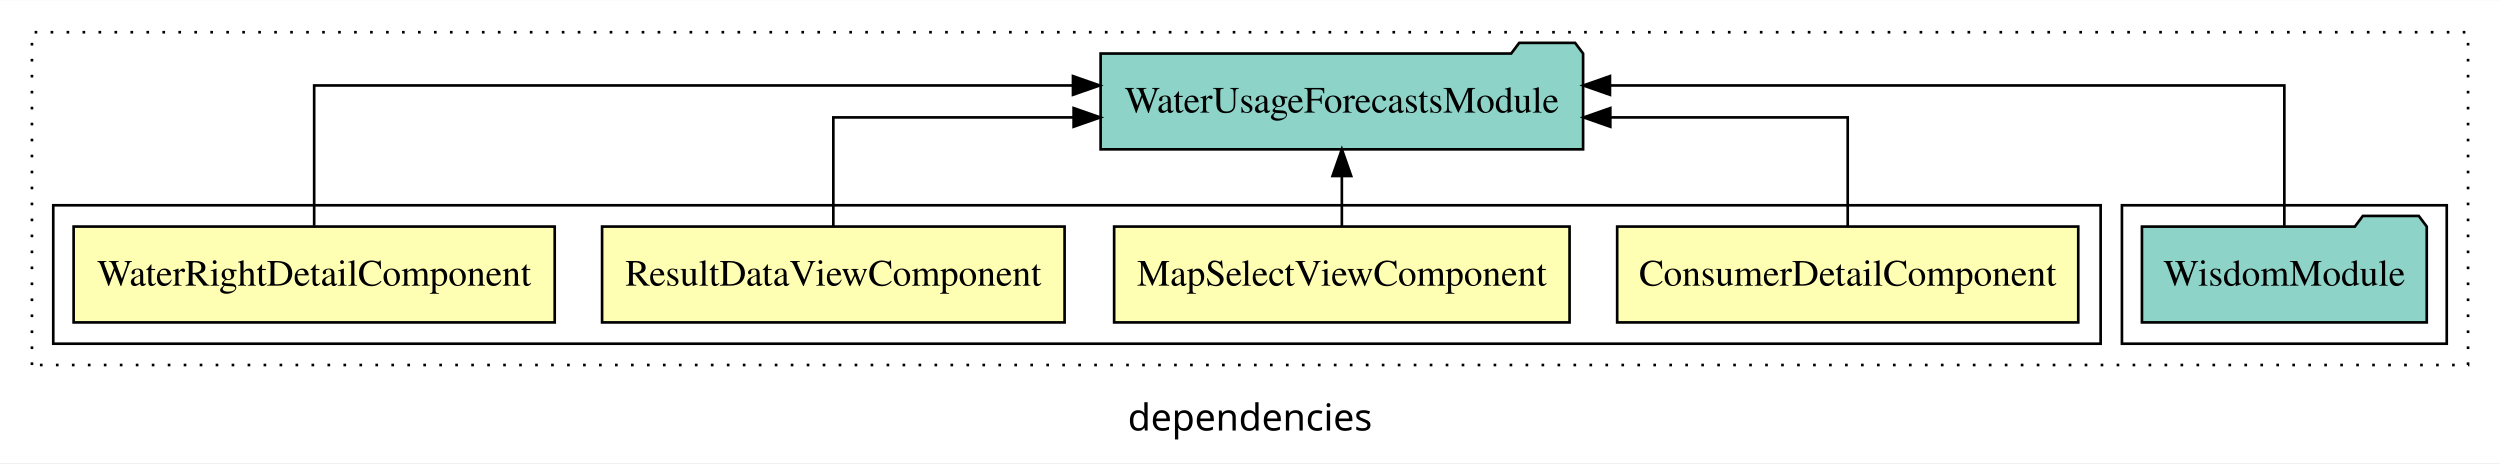
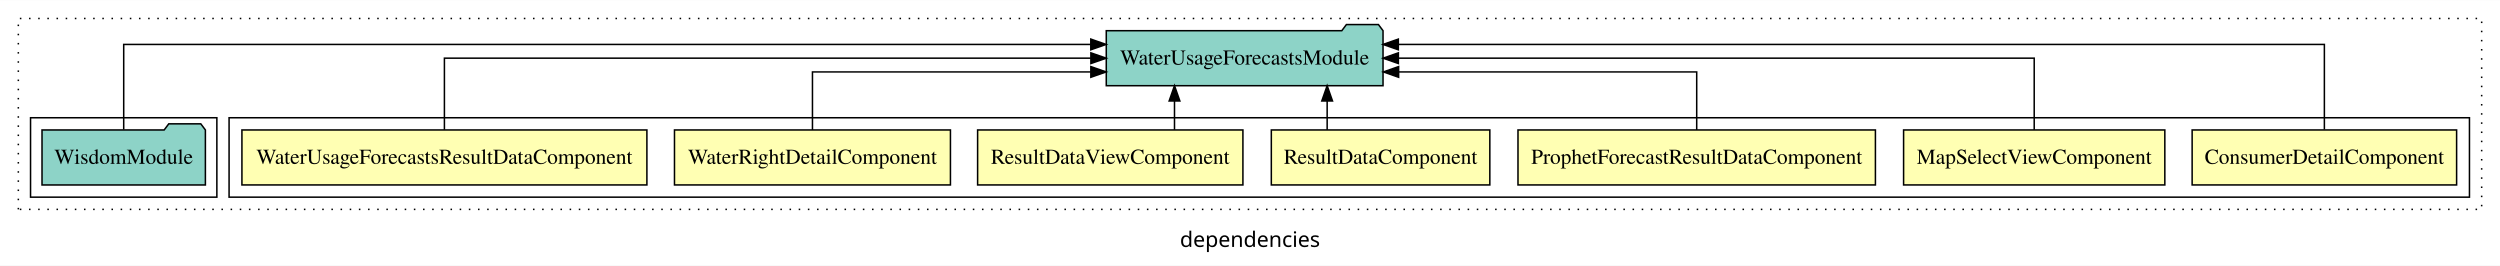
- <svg xmlns="http://www.w3.org/2000/svg" width="939pt" height="174pt" viewBox="0.00 0.00 939.00 173.80">
+ <svg xmlns="http://www.w3.org/2000/svg" width="1637pt" height="174pt" viewBox="0.00 0.00 1637.00 173.80">
  <g id="graph0" class="graph" transform="scale(1 1) rotate(0) translate(4 169.8)">
-     <polygon fill="white" stroke="transparent" points="-4,4 -4,-169.8 935,-169.8 935,4 -4,4" />
-     <text text-anchor="middle" x="465.5" y="-8.2" font-family="sans-serif" font-size="14.00">dependencies</text>
+     <polygon fill="white" stroke="transparent" points="-4,4 -4,-169.8 1633,-169.8 1633,4 -4,4" />
+     <text text-anchor="middle" x="814.5" y="-8.2" font-family="sans-serif" font-size="14.00">dependencies</text>
    <g id="clust1" class="cluster">
-       <polygon fill="none" stroke="black" stroke-dasharray="1,5" points="8,-32.8 8,-157.8 923,-157.8 923,-32.8 8,-32.8" />
-     </g>
-     <g id="clust7" class="cluster">
-       <polygon fill="none" stroke="black" points="793,-40.8 793,-92.8 915,-92.8 915,-40.8 793,-40.8" />
+       <polygon fill="none" stroke="black" stroke-dasharray="1,5" points="8,-32.8 8,-157.8 1621,-157.8 1621,-32.8 8,-32.8" />
    </g>
    <g id="clust2" class="cluster">
-       <polygon fill="none" stroke="black" points="16,-40.8 16,-92.8 785,-92.8 785,-40.8 16,-40.8" />
+       <polygon fill="none" stroke="black" points="146,-40.8 146,-92.8 1613,-92.8 1613,-40.8 146,-40.8" />
+     </g>
+     <g id="clust10" class="cluster">
+       <polygon fill="none" stroke="black" points="16,-40.8 16,-92.8 138,-92.8 138,-40.8 16,-40.8" />
    </g>
    <g id="node1" class="node">
-       <polygon fill="#ffffb3" stroke="black" points="776.59,-84.8 603.41,-84.8 603.41,-48.8 776.59,-48.8 776.59,-84.8" />
-       <text text-anchor="middle" x="690" y="-62.6" font-family="Times,serif" font-size="14.00">ConsumerDetailComponent</text>
+       <polygon fill="#ffffb3" stroke="black" points="1604.59,-84.8 1431.41,-84.8 1431.41,-48.8 1604.59,-48.8 1604.59,-84.8" />
+       <text text-anchor="middle" x="1518" y="-62.6" font-family="Times,serif" font-size="14.00">ConsumerDetailComponent</text>
+     </g>
+     <g id="node8" class="node">
+       <polygon fill="#8dd3c7" stroke="black" points="901.61,-149.8 898.61,-153.8 877.61,-153.8 874.61,-149.8 720.39,-149.8 720.39,-113.8 901.61,-113.8 901.61,-149.8" />
+       <text text-anchor="middle" x="811" y="-127.6" font-family="Times,serif" font-size="14.00">WaterUsageForecastsModule</text>
+     </g>
+     <g id="edge1" class="edge">
+       <path fill="none" stroke="black" d="M1518,-85.09C1518,-107.01 1518,-140.8 1518,-140.8 1518,-140.8 911.62,-140.8 911.62,-140.8" />
+       <polygon fill="black" stroke="black" points="911.62,-137.3 901.62,-140.8 911.62,-144.3 911.62,-137.3" />
+     </g>
+     <g id="node2" class="node">
+       <polygon fill="#ffffb3" stroke="black" points="1413.53,-84.8 1242.47,-84.8 1242.47,-48.8 1413.53,-48.8 1413.53,-84.8" />
+       <text text-anchor="middle" x="1328" y="-62.6" font-family="Times,serif" font-size="14.00">MapSelectViewComponent</text>
+     </g>
+     <g id="edge2" class="edge">
+       <path fill="none" stroke="black" d="M1328,-84.91C1328,-104.14 1328,-131.8 1328,-131.8 1328,-131.8 911.65,-131.8 911.65,-131.8" />
+       <polygon fill="black" stroke="black" points="911.65,-128.3 901.65,-131.8 911.65,-135.3 911.65,-128.3" />
+     </g>
+     <g id="node3" class="node">
+       <polygon fill="#ffffb3" stroke="black" points="1224.02,-84.8 989.98,-84.8 989.98,-48.8 1224.02,-48.8 1224.02,-84.8" />
+       <text text-anchor="middle" x="1107" y="-62.6" font-family="Times,serif" font-size="14.00">ProphetForecastResultDataComponent</text>
+     </g>
+     <g id="edge3" class="edge">
+       <path fill="none" stroke="black" d="M1107,-84.83C1107,-101.2 1107,-122.8 1107,-122.8 1107,-122.8 911.82,-122.8 911.82,-122.8" />
+       <polygon fill="black" stroke="black" points="911.82,-119.3 901.82,-122.8 911.82,-126.3 911.82,-119.3" />
+     </g>
+     <g id="node4" class="node">
+       <polygon fill="#ffffb3" stroke="black" points="971.54,-84.8 828.46,-84.8 828.46,-48.8 971.54,-48.8 971.54,-84.8" />
+       <text text-anchor="middle" x="900" y="-62.6" font-family="Times,serif" font-size="14.00">ResultDataComponent</text>
+     </g>
+     <g id="edge4" class="edge">
+       <path fill="none" stroke="black" d="M865.02,-84.91C865.02,-84.91 865.02,-103.79 865.02,-103.79" />
+       <polygon fill="black" stroke="black" points="861.52,-103.79 865.02,-113.79 868.52,-103.79 861.52,-103.79" />
    </g>
    <g id="node5" class="node">
-       <polygon fill="#8dd3c7" stroke="black" points="590.61,-149.8 587.61,-153.8 566.61,-153.8 563.61,-149.8 409.39,-149.8 409.39,-113.8 590.61,-113.8 590.61,-149.8" />
-       <text text-anchor="middle" x="500" y="-127.6" font-family="Times,serif" font-size="14.00">WaterUsageForecastsModule</text>
+       <polygon fill="#ffffb3" stroke="black" points="809.86,-84.8 636.14,-84.8 636.14,-48.8 809.86,-48.8 809.86,-84.8" />
+       <text text-anchor="middle" x="723" y="-62.6" font-family="Times,serif" font-size="14.00">ResultDataViewComponent</text>
    </g>
-     <g id="edge1" class="edge">
-       <path fill="none" stroke="black" d="M690,-84.82C690,-102.17 690,-125.8 690,-125.8 690,-125.8 600.83,-125.8 600.83,-125.8" />
-       <polygon fill="black" stroke="black" points="600.83,-122.3 590.83,-125.8 600.83,-129.3 600.83,-122.3" />
-     </g>
-     <g id="node2" class="node">
-       <polygon fill="#ffffb3" stroke="black" points="585.53,-84.8 414.47,-84.8 414.47,-48.8 585.53,-48.8 585.53,-84.8" />
-       <text text-anchor="middle" x="500" y="-62.6" font-family="Times,serif" font-size="14.00">MapSelectViewComponent</text>
-     </g>
-     <g id="edge2" class="edge">
-       <path fill="none" stroke="black" d="M500,-84.91C500,-84.91 500,-103.79 500,-103.79" />
-       <polygon fill="black" stroke="black" points="496.5,-103.79 500,-113.79 503.5,-103.79 496.5,-103.79" />
-     </g>
-     <g id="node3" class="node">
-       <polygon fill="#ffffb3" stroke="black" points="395.86,-84.8 222.14,-84.8 222.14,-48.8 395.86,-48.8 395.86,-84.8" />
-       <text text-anchor="middle" x="309" y="-62.6" font-family="Times,serif" font-size="14.00">ResultDataViewComponent</text>
-     </g>
-     <g id="edge3" class="edge">
-       <path fill="none" stroke="black" d="M309,-84.82C309,-102.17 309,-125.8 309,-125.8 309,-125.8 399.25,-125.8 399.25,-125.8" />
-       <polygon fill="black" stroke="black" points="399.25,-129.3 409.25,-125.8 399.25,-122.3 399.25,-129.3" />
-     </g>
-     <g id="node4" class="node">
-       <polygon fill="#ffffb3" stroke="black" points="204.35,-84.8 23.65,-84.8 23.65,-48.8 204.35,-48.8 204.35,-84.8" />
-       <text text-anchor="middle" x="114" y="-62.6" font-family="Times,serif" font-size="14.00">WaterRightDetailComponent</text>
-     </g>
-     <g id="edge4" class="edge">
-       <path fill="none" stroke="black" d="M114,-85.08C114,-106.12 114,-137.8 114,-137.8 114,-137.8 399.01,-137.8 399.01,-137.8" />
-       <polygon fill="black" stroke="black" points="399.01,-141.3 409.01,-137.8 399.01,-134.3 399.01,-141.3" />
+     <g id="edge5" class="edge">
+       <path fill="none" stroke="black" d="M765.06,-84.91C765.06,-84.91 765.06,-103.79 765.06,-103.79" />
+       <polygon fill="black" stroke="black" points="761.56,-103.79 765.06,-113.79 768.56,-103.79 761.56,-103.79" />
    </g>
    <g id="node6" class="node">
-       <polygon fill="#8dd3c7" stroke="black" points="907.49,-84.8 904.49,-88.8 883.49,-88.8 880.49,-84.8 800.51,-84.8 800.51,-48.8 907.49,-48.8 907.49,-84.8" />
-       <text text-anchor="middle" x="854" y="-62.6" font-family="Times,serif" font-size="14.00">WisdomModule</text>
+       <polygon fill="#ffffb3" stroke="black" points="618.35,-84.8 437.65,-84.8 437.65,-48.8 618.35,-48.8 618.35,-84.8" />
+       <text text-anchor="middle" x="528" y="-62.6" font-family="Times,serif" font-size="14.00">WaterRightDetailComponent</text>
    </g>
-     <g id="edge5" class="edge">
-       <path fill="none" stroke="black" d="M854,-85.08C854,-106.12 854,-137.8 854,-137.8 854,-137.8 600.7,-137.8 600.7,-137.8" />
-       <polygon fill="black" stroke="black" points="600.7,-134.3 590.7,-137.8 600.7,-141.3 600.7,-134.3" />
+     <g id="edge6" class="edge">
+       <path fill="none" stroke="black" d="M528,-84.83C528,-101.2 528,-122.8 528,-122.8 528,-122.8 710.29,-122.8 710.29,-122.8" />
+       <polygon fill="black" stroke="black" points="710.29,-126.3 720.29,-122.8 710.29,-119.3 710.29,-126.3" />
+     </g>
+     <g id="node7" class="node">
+       <polygon fill="#ffffb3" stroke="black" points="419.59,-84.8 154.41,-84.8 154.41,-48.8 419.59,-48.8 419.59,-84.8" />
+       <text text-anchor="middle" x="287" y="-62.6" font-family="Times,serif" font-size="14.00">WaterUsageForecastsResultDataComponent</text>
+     </g>
+     <g id="edge7" class="edge">
+       <path fill="none" stroke="black" d="M287,-84.91C287,-104.14 287,-131.8 287,-131.8 287,-131.8 710.32,-131.8 710.32,-131.8" />
+       <polygon fill="black" stroke="black" points="710.32,-135.3 720.32,-131.8 710.32,-128.3 710.32,-135.3" />
+     </g>
+     <g id="node9" class="node">
+       <polygon fill="#8dd3c7" stroke="black" points="130.49,-84.8 127.49,-88.8 106.49,-88.8 103.49,-84.8 23.51,-84.8 23.51,-48.8 130.49,-48.8 130.49,-84.8" />
+       <text text-anchor="middle" x="77" y="-62.6" font-family="Times,serif" font-size="14.00">WisdomModule</text>
+     </g>
+     <g id="edge8" class="edge">
+       <path fill="none" stroke="black" d="M77,-85.09C77,-107.01 77,-140.8 77,-140.8 77,-140.8 710.26,-140.8 710.26,-140.8" />
+       <polygon fill="black" stroke="black" points="710.26,-144.3 720.26,-140.8 710.26,-137.3 710.26,-144.3" />
    </g>
  </g>
</svg>
